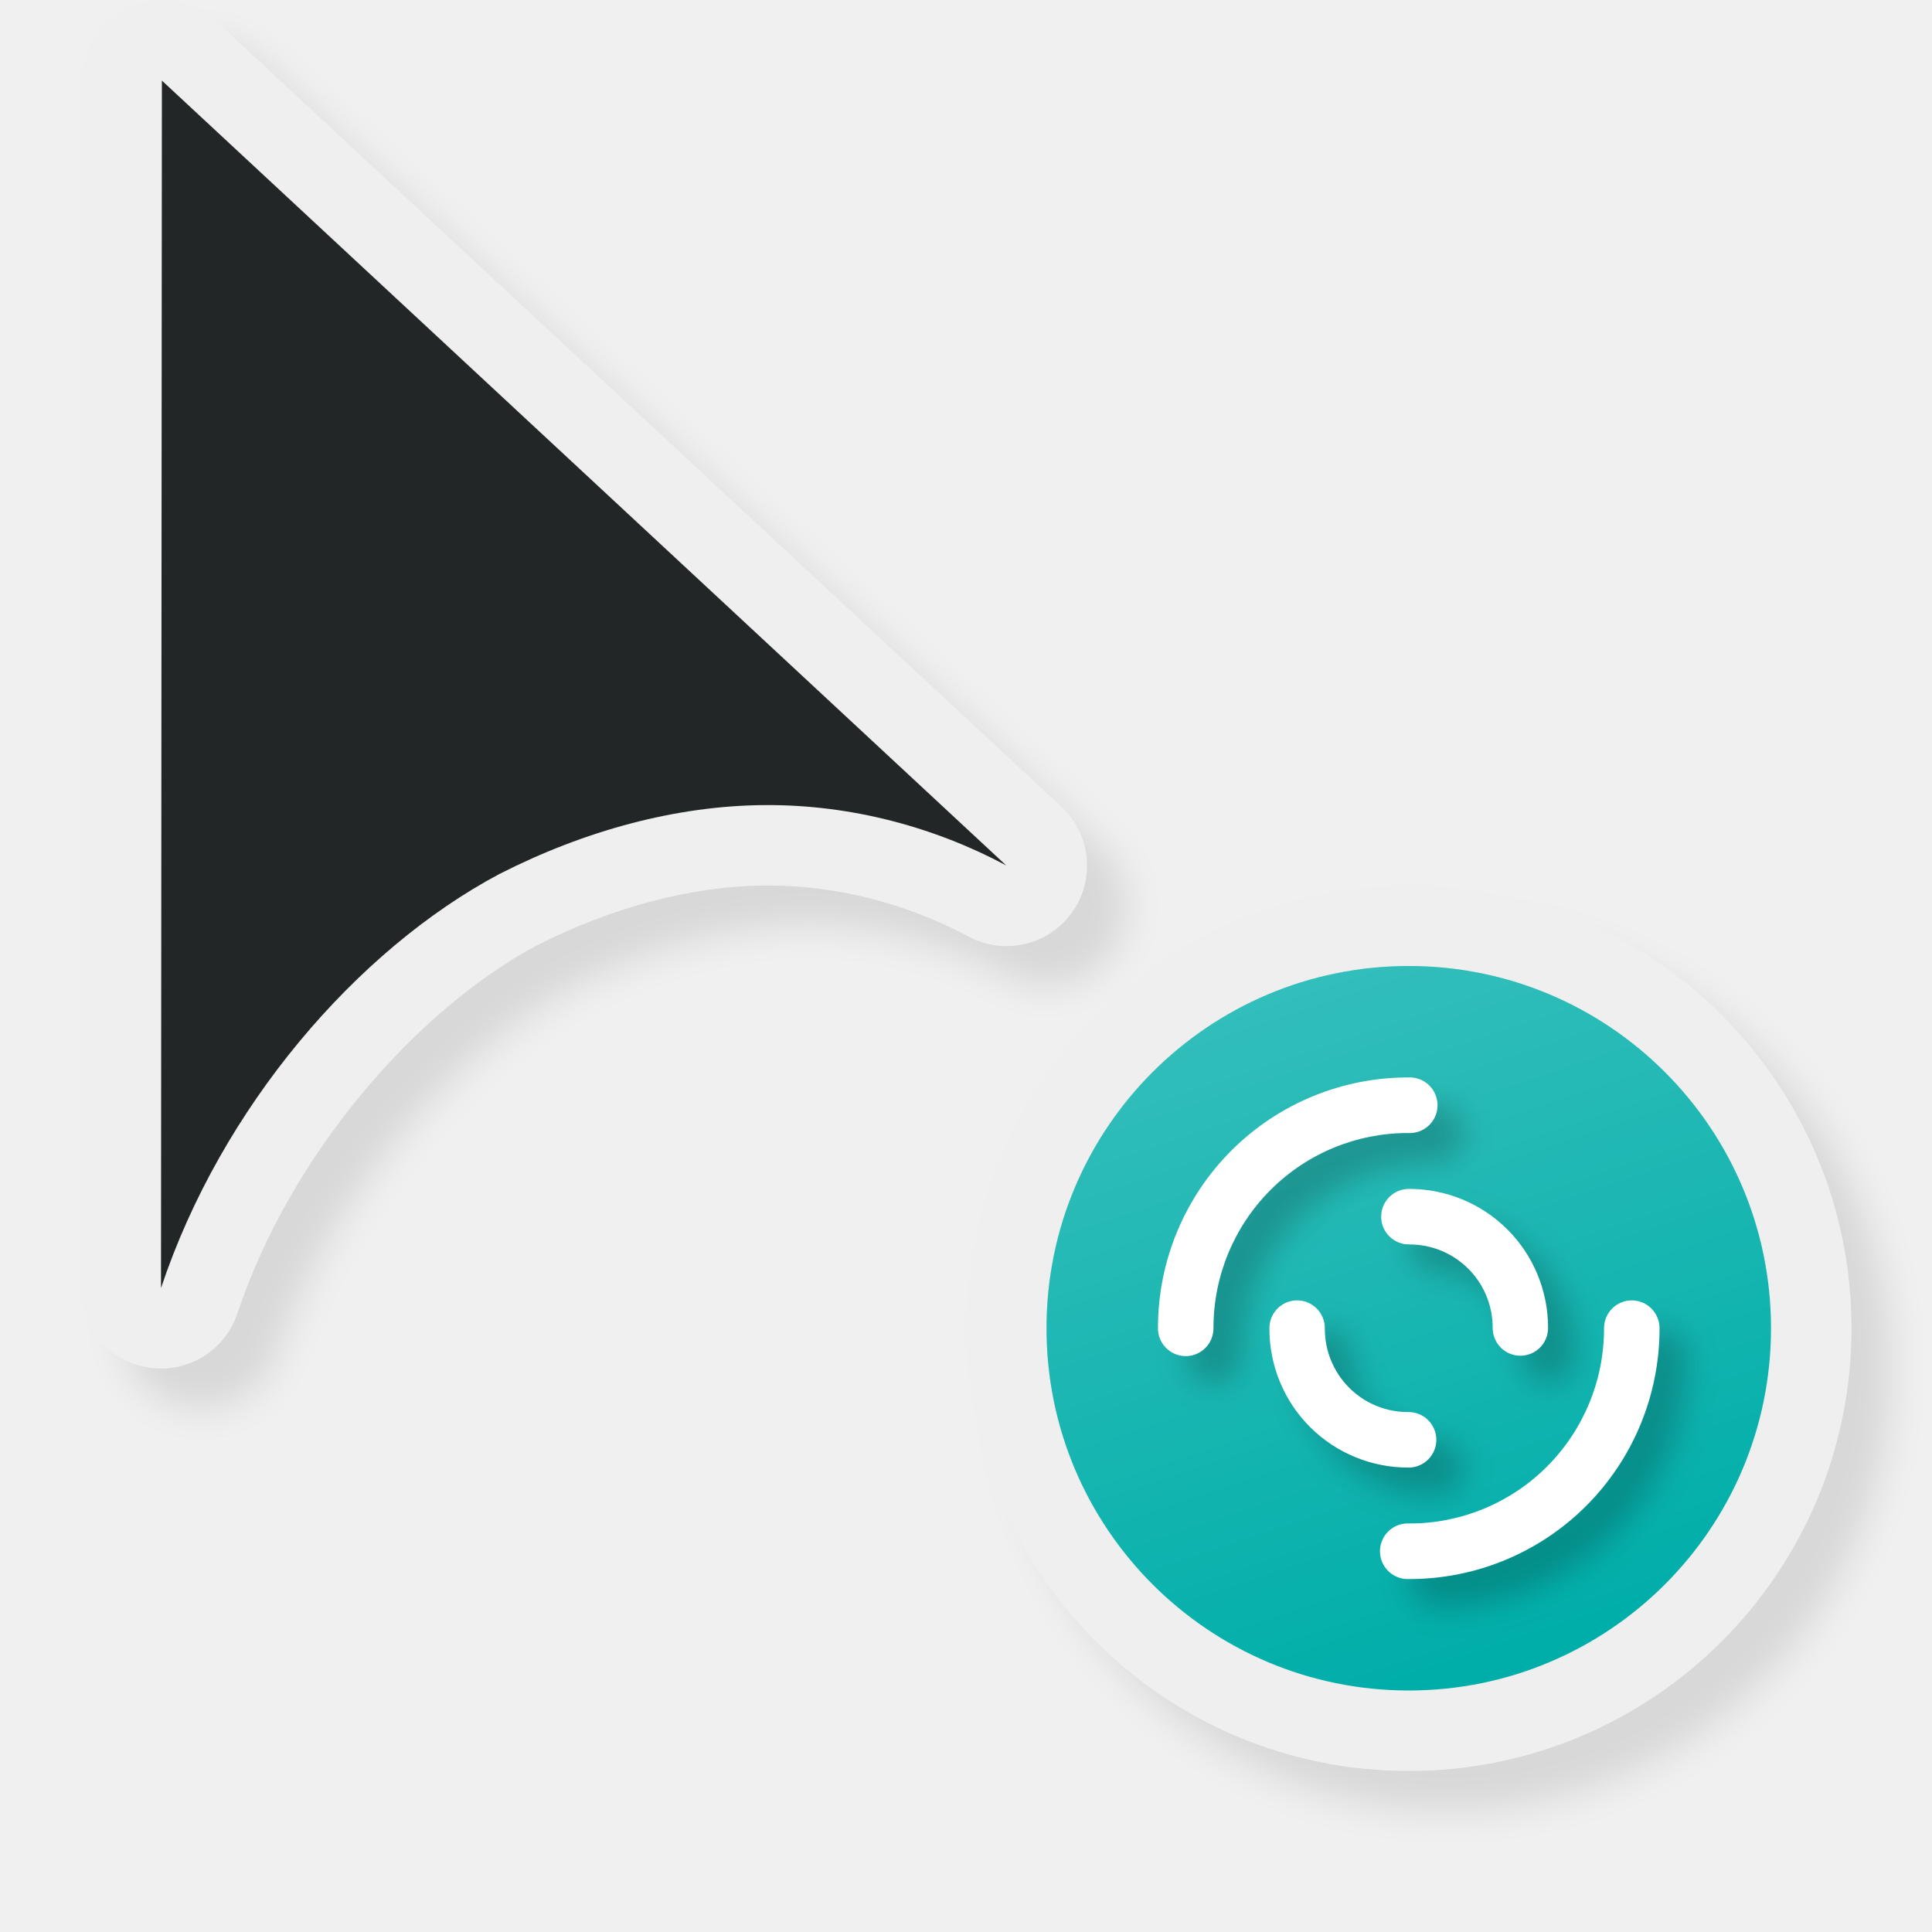
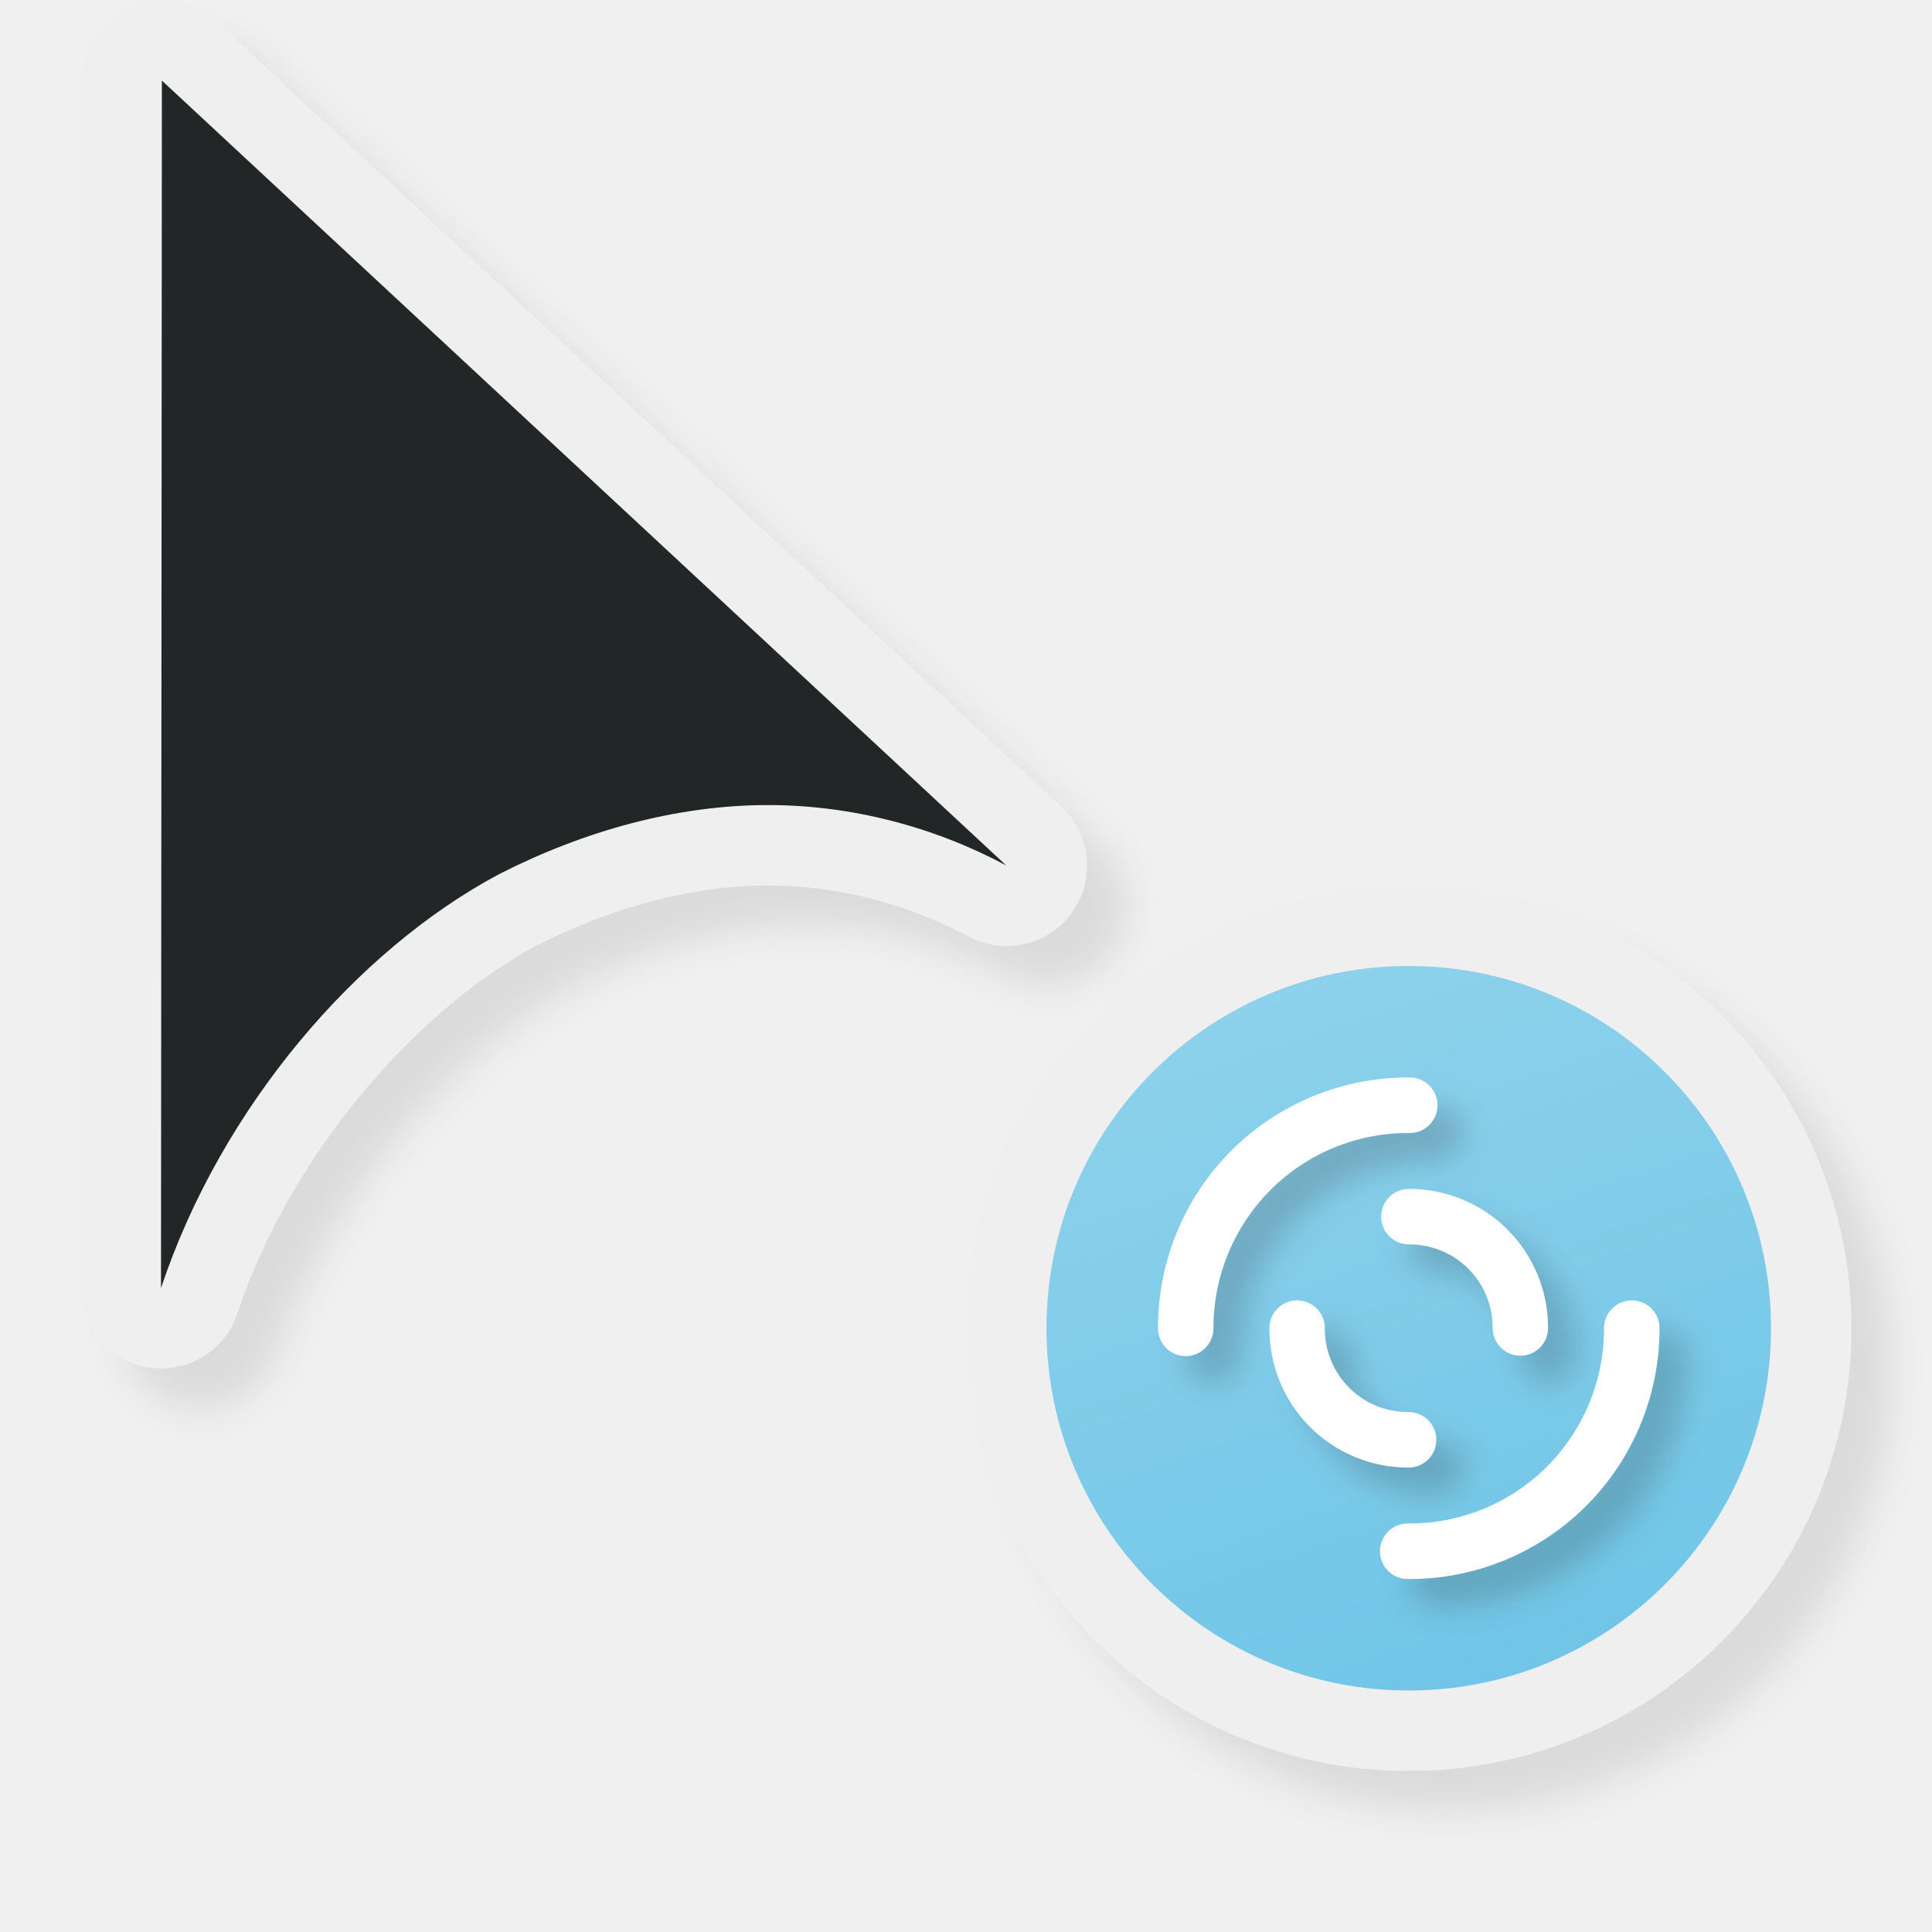
<svg xmlns="http://www.w3.org/2000/svg" xmlns:xlink="http://www.w3.org/1999/xlink" id="svg5327" width="24" height="24" version="1.1">
  <defs id="defs5329">
    <linearGradient id="linearGradient830">
      <stop id="stop826" style="stop-color:#ffffff;stop-opacity:1" offset="0" />
      <stop id="stop828" style="stop-color:#ffffff;stop-opacity:0" offset="1" />
    </linearGradient>
    <linearGradient id="linearGradient832" x1="21" x2="25" y1="16" y2="28" gradientUnits="userSpaceOnUse" xlink:href="#linearGradient830" gradientTransform="matrix(0.6923077,0,0,0.6923077,1.923078,0.9230769)" />
    <filter id="filter836" style="color-interpolation-filters:sRGB" width="1.144" height="1.144" x="-0.072" y="-0.072">
      <feGaussianBlur id="feGaussianBlur838" stdDeviation=".45" />
    </filter>
    <filter id="filter839" style="color-interpolation-filters:sRGB" width="1.136" height="1.153" x="-0.068" y="-0.076">
      <feGaussianBlur id="feGaussianBlur841" stdDeviation=".255" />
    </filter>
    <filter id="filter914" style="color-interpolation-filters:sRGB" width="1.171" height="1.124" x="-0.085" y="-0.062">
      <feGaussianBlur id="feGaussianBlur916" stdDeviation=".57" />
    </filter>
    <filter style="color-interpolation-filters:sRGB" id="filter1480" x="-0.024" y="-0.024" width="1.047" height="1.047">
      <feGaussianBlur stdDeviation="0.216" id="feGaussianBlur1482" />
    </filter>
    <linearGradient id="linearGradient832-3" x1="21" x2="25" y1="16" y2="28" gradientUnits="userSpaceOnUse" xlink:href="#linearGradient830" />
    <filter id="filter844" style="color-interpolation-filters:sRGB" width="1.144" height="1.144" x="-0.072" y="-0.072">
      <feGaussianBlur id="feGaussianBlur846" stdDeviation=".27" />
    </filter>
  </defs>
-   <path id="path1439" style="color:#000000;fill:#000000;fill-opacity:1;stroke-linecap:round;stroke-linejoin:round;-inkscape-stroke:none;opacity:0.1;filter:url(#filter1480)" d="m 2.486,0.5 a 1,1 0 0 0 -0.375,0.084 A 1,1 0 0 0 1.51,1.5 l -0.01,15 a 1,1 0 0 0 1.949,0.316 C 4.111,14.831 5.675,13.042 7.166,12.246 8.107,11.768 9.096,11.506 10.006,11.5 c 0.897,-0.006 1.776,0.233 2.523,0.633 a 1,1 0 0 0 1.152,-1.615 L 3.191,0.768 A 1,1 0 0 0 2.486,0.5 Z m 15.514,11 a 5.5,5.5 0 0 0 -5.5,5.5 5.5,5.5 0 0 0 5.5,5.5 5.5,5.5 0 0 0 5.5,-5.5 5.5,5.5 0 0 0 -5.5,-5.5 z" />
-   <path id="path1725" style="color:#000000;fill:#efefef;stroke-linecap:round;stroke-linejoin:round;-inkscape-stroke:none;fill-opacity:1" d="M 1.986 0 A 1 1 0 0 0 1.611 0.084 A 1 1 0 0 0 1.01 1 L 1 16 A 1 1 0 0 0 2.949 16.316 C 3.611 14.331 5.175 12.542 6.666 11.746 C 7.607 11.268 8.596 11.006 9.506 11 C 10.403 10.994 11.281 11.233 12.029 11.633 A 1 1 0 0 0 13.182 10.018 L 2.691 0.268 A 1 1 0 0 0 1.986 0 z " />
+   <path id="path1439" style="color:#212121;fill:#212121;fill-opacity:1;stroke-linecap:round;stroke-linejoin:round;-inkscape-stroke:none;opacity:0.1;filter:url(#filter1480)" d="m 2.486,0.5 a 1,1 0 0 0 -0.375,0.084 A 1,1 0 0 0 1.51,1.5 l -0.01,15 a 1,1 0 0 0 1.949,0.316 C 4.111,14.831 5.675,13.042 7.166,12.246 8.107,11.768 9.096,11.506 10.006,11.5 c 0.897,-0.006 1.776,0.233 2.523,0.633 a 1,1 0 0 0 1.152,-1.615 L 3.191,0.768 A 1,1 0 0 0 2.486,0.5 Z m 15.514,11 a 5.5,5.5 0 0 0 -5.5,5.5 5.5,5.5 0 0 0 5.5,5.5 5.5,5.5 0 0 0 5.5,-5.5 5.5,5.5 0 0 0 -5.5,-5.5 z" />
+   <path id="path1725" style="color:#212121;fill:#efefef;stroke-linecap:round;stroke-linejoin:round;-inkscape-stroke:none;fill-opacity:1" d="M 1.986 0 A 1 1 0 0 0 1.611 0.084 A 1 1 0 0 0 1.01 1 L 1 16 A 1 1 0 0 0 2.949 16.316 C 3.611 14.331 5.175 12.542 6.666 11.746 C 7.607 11.268 8.596 11.006 9.506 11 C 10.403 10.994 11.281 11.233 12.029 11.633 A 1 1 0 0 0 13.182 10.018 L 2.691 0.268 A 1 1 0 0 0 1.986 0 z " />
  <path id="path840" style="fill:#efefef;fill-opacity:1;stroke:none;stroke-width:2;stroke-linecap:round;stroke-linejoin:round;stroke-miterlimit:4;stroke-dasharray:none;stroke-opacity:1" d="M 23,16.5 A 5.5,5.5 0 0 1 17.5,22 5.5,5.5 0 0 1 12,16.5 5.5,5.5 0 0 1 17.5,11 5.5,5.5 0 0 1 23,16.5 Z" />
  <path id="path823" style="fill:#232627;fill-opacity:1;stroke:none;stroke-width:1.259;stroke-linecap:round;stroke-linejoin:round;stroke-miterlimit:4;stroke-dasharray:none;stroke-opacity:1" d="M 2.011,1.001 2,16.001 c 0.75,-2.25 2.435,-4.203 4.202,-5.143 1.065,-0.543 2.203,-0.85 3.298,-0.857 1.077,-0.007 2.113,0.276 3,0.75 z" />
  <g id="g852" transform="matrix(0.6923076,0,0,0.6923076,1.923079,0.9230781)">
-     <path id="path839-5" style="opacity:1;fill:#00aea9;fill-opacity:1;stroke:none;stroke-width:2.364;stroke-linecap:round;stroke-linejoin:round;stroke-miterlimit:4;stroke-dasharray:none;stroke-opacity:1" d="m 29,22.5 a 6.5,6.5 0 0 1 -6.5,6.5 6.5,6.5 0 0 1 -6.5,-6.5 6.5,6.5 0 0 1 6.5,-6.5 6.5,6.5 0 0 1 6.5,6.5 z" />
+     <path id="path839-5" style="opacity:1;fill:#71c6e7;fill-opacity:1;stroke:none;stroke-width:2.364;stroke-linecap:round;stroke-linejoin:round;stroke-miterlimit:4;stroke-dasharray:none;stroke-opacity:1" d="m 29,22.5 a 6.5,6.5 0 0 1 -6.5,6.5 6.5,6.5 0 0 1 -6.5,-6.5 6.5,6.5 0 0 1 6.5,-6.5 6.5,6.5 0 0 1 6.5,6.5 z" />
    <path id="path824-3" style="opacity:0.2;fill:url(#linearGradient832-3);fill-opacity:1;stroke:none;stroke-width:2.364;stroke-linecap:round;stroke-linejoin:round;stroke-miterlimit:4;stroke-dasharray:none;stroke-opacity:1" d="m 29,22.5 a 6.5,6.5 0 0 1 -6.5,6.5 6.5,6.5 0 0 1 -6.5,-6.5 6.5,6.5 0 0 1 6.5,-6.5 6.5,6.5 0 0 1 6.5,6.5 z" />
-     <path id="path843" style="color:#000000;font-style:normal;font-variant:normal;font-weight:normal;font-stretch:normal;font-size:medium;line-height:normal;font-family:sans-serif;font-variant-ligatures:normal;font-variant-position:normal;font-variant-caps:normal;font-variant-numeric:normal;font-variant-alternates:normal;font-feature-settings:normal;text-indent:0;text-align:start;text-decoration:none;text-decoration-line:none;text-decoration-style:solid;text-decoration-color:#000000;letter-spacing:normal;word-spacing:normal;text-transform:none;writing-mode:lr-tb;direction:ltr;text-orientation:mixed;dominant-baseline:auto;baseline-shift:baseline;text-anchor:start;white-space:normal;shape-padding:0;clip-rule:nonzero;display:inline;overflow:visible;visibility:visible;opacity:0.2;isolation:auto;mix-blend-mode:normal;color-interpolation:sRGB;color-interpolation-filters:linearRGB;solid-color:#000000;solid-opacity:1;vector-effect:none;fill:#000000;fill-opacity:1;fill-rule:nonzero;stroke:none;stroke-width:0.997;stroke-linecap:round;stroke-linejoin:round;stroke-miterlimit:4;stroke-dasharray:none;stroke-dashoffset:0;stroke-opacity:1;filter:url(#filter844);color-rendering:auto;image-rendering:auto;shape-rendering:auto;text-rendering:auto;enable-background:accumulate" d="m 22.998,18.5 c -1.191,-0.004 -2.336,0.468 -3.18,1.311 -0.844,0.843 -1.318,1.988 -1.318,3.182 a 0.498,0.499 0 0 0 0.506,0.508 0.498,0.499 0 0 0 0.49,-0.508 c 0,-0.929 0.369,-1.819 1.025,-2.475 0.656,-0.656 1.546,-1.023 2.473,-1.02 a 0.498,0.499 0 1 0 0.004,-0.998 z m 0.002,2 a 0.498,0.498 0 1 0 0.006,0.996 c 0.398,-0.002 0.781,0.154 1.062,0.436 0.282,0.281 0.439,0.664 0.438,1.062 a 0.497,0.498 0 1 0 0.994,0.002 c 0.002,-0.664 -0.261,-1.301 -0.731,-1.77 -0.469,-0.469 -1.107,-0.73 -1.77,-0.727 z m -2.01,2 a 0.497,0.498 0 0 0 -0.49,0.504 c -0.002,0.664 0.261,1.301 0.73,1.77 0.469,0.469 1.107,0.73 1.77,0.727 a 0.498,0.498 0 1 0 -0.006,-0.996 c -0.398,0.002 -0.781,-0.154 -1.062,-0.436 -0.282,-0.281 -0.439,-0.664 -0.438,-1.062 a 0.497,0.498 0 0 0 -0.504,-0.506 z m 6.004,0 a 0.498,0.499 0 0 0 -0.49,0.508 c 0,0.929 -0.369,1.819 -1.025,2.475 -0.656,0.656 -1.546,1.023 -2.473,1.02 a 0.498,0.499 0 1 0 -0.004,0.998 c 1.191,0.004 2.336,-0.468 3.18,-1.311 0.844,-0.843 1.318,-1.988 1.318,-3.182 a 0.498,0.499 0 0 0 -0.506,-0.508 z" />
-     <path id="path826" style="color:#000000;font-style:normal;font-variant:normal;font-weight:normal;font-stretch:normal;font-size:medium;line-height:normal;font-family:sans-serif;font-variant-ligatures:normal;font-variant-position:normal;font-variant-caps:normal;font-variant-numeric:normal;font-variant-alternates:normal;font-feature-settings:normal;text-indent:0;text-align:start;text-decoration:none;text-decoration-line:none;text-decoration-style:solid;text-decoration-color:#000000;letter-spacing:normal;word-spacing:normal;text-transform:none;writing-mode:lr-tb;direction:ltr;text-orientation:mixed;dominant-baseline:auto;baseline-shift:baseline;text-anchor:start;white-space:normal;shape-padding:0;clip-rule:nonzero;display:inline;overflow:visible;visibility:visible;opacity:1;isolation:auto;mix-blend-mode:normal;color-interpolation:sRGB;color-interpolation-filters:linearRGB;solid-color:#000000;solid-opacity:1;vector-effect:none;fill:#ffffff;fill-opacity:1;fill-rule:nonzero;stroke:none;stroke-width:0.997;stroke-linecap:round;stroke-linejoin:round;stroke-miterlimit:4;stroke-dasharray:none;stroke-dashoffset:0;stroke-opacity:1;color-rendering:auto;image-rendering:auto;shape-rendering:auto;text-rendering:auto;enable-background:accumulate" d="M 22.498,18 C 21.307,17.996 20.162,18.468 19.318,19.311 18.475,20.153 18,21.298 18,22.492 A 0.498,0.499 0 0 0 18.506,23 0.498,0.499 0 0 0 18.996,22.492 c 0,-0.929 0.369,-1.819 1.025,-2.475 0.656,-0.656 1.546,-1.023 2.473,-1.02 A 0.498,0.499 0 1 0 22.498,18 Z m 0.002,2 a 0.498,0.498 0 1 0 0.006,0.996 c 0.398,-0.002 0.781,0.154 1.062,0.436 0.282,0.281 0.439,0.664 0.438,1.062 A 0.497,0.498 0 1 0 25,22.496 C 25.002,21.833 24.739,21.195 24.27,20.727 23.8,20.258 23.163,19.997 22.5,20 Z m -2.01,2 A 0.497,0.498 0 0 0 20,22.504 c -0.002,0.664 0.261,1.301 0.73,1.77 C 21.2,24.742 21.837,25.003 22.5,25 a 0.498,0.498 0 1 0 -0.006,-0.996 c -0.398,0.002 -0.781,-0.154 -1.062,-0.436 -0.282,-0.281 -0.439,-0.664 -0.438,-1.062 A 0.497,0.498 0 0 0 20.49,22 Z m 6.004,0 a 0.498,0.499 0 0 0 -0.49,0.508 c 0,0.929 -0.369,1.819 -1.025,2.475 -0.656,0.656 -1.546,1.023 -2.473,1.02 A 0.498,0.499 0 1 0 22.502,27 c 1.191,0.004 2.336,-0.468 3.18,-1.311 C 26.525,24.847 27,23.702 27,22.508 A 0.498,0.499 0 0 0 26.494,22 Z" />
+     <path id="path843" style="color:#212121;font-style:normal;font-variant:normal;font-weight:normal;font-stretch:normal;font-size:medium;line-height:normal;font-family:sans-serif;font-variant-ligatures:normal;font-variant-position:normal;font-variant-caps:normal;font-variant-numeric:normal;font-variant-alternates:normal;font-feature-settings:normal;text-indent:0;text-align:start;text-decoration:none;text-decoration-line:none;text-decoration-style:solid;text-decoration-color:#212121;letter-spacing:normal;word-spacing:normal;text-transform:none;writing-mode:lr-tb;direction:ltr;text-orientation:mixed;dominant-baseline:auto;baseline-shift:baseline;text-anchor:start;white-space:normal;shape-padding:0;clip-rule:nonzero;display:inline;overflow:visible;visibility:visible;opacity:0.2;isolation:auto;mix-blend-mode:normal;color-interpolation:sRGB;color-interpolation-filters:linearRGB;solid-color:#212121;solid-opacity:1;vector-effect:none;fill:#212121;fill-opacity:1;fill-rule:nonzero;stroke:none;stroke-width:0.997;stroke-linecap:round;stroke-linejoin:round;stroke-miterlimit:4;stroke-dasharray:none;stroke-dashoffset:0;stroke-opacity:1;filter:url(#filter844);color-rendering:auto;image-rendering:auto;shape-rendering:auto;text-rendering:auto;enable-background:accumulate" d="m 22.998,18.5 c -1.191,-0.004 -2.336,0.468 -3.18,1.311 -0.844,0.843 -1.318,1.988 -1.318,3.182 a 0.498,0.499 0 0 0 0.506,0.508 0.498,0.499 0 0 0 0.49,-0.508 c 0,-0.929 0.369,-1.819 1.025,-2.475 0.656,-0.656 1.546,-1.023 2.473,-1.02 a 0.498,0.499 0 1 0 0.004,-0.998 z m 0.002,2 a 0.498,0.498 0 1 0 0.006,0.996 c 0.398,-0.002 0.781,0.154 1.062,0.436 0.282,0.281 0.439,0.664 0.438,1.062 a 0.497,0.498 0 1 0 0.994,0.002 c 0.002,-0.664 -0.261,-1.301 -0.731,-1.77 -0.469,-0.469 -1.107,-0.73 -1.77,-0.727 z m -2.01,2 a 0.497,0.498 0 0 0 -0.49,0.504 c -0.002,0.664 0.261,1.301 0.73,1.77 0.469,0.469 1.107,0.73 1.77,0.727 a 0.498,0.498 0 1 0 -0.006,-0.996 c -0.398,0.002 -0.781,-0.154 -1.062,-0.436 -0.282,-0.281 -0.439,-0.664 -0.438,-1.062 a 0.497,0.498 0 0 0 -0.504,-0.506 z m 6.004,0 a 0.498,0.499 0 0 0 -0.49,0.508 c 0,0.929 -0.369,1.819 -1.025,2.475 -0.656,0.656 -1.546,1.023 -2.473,1.02 a 0.498,0.499 0 1 0 -0.004,0.998 c 1.191,0.004 2.336,-0.468 3.18,-1.311 0.844,-0.843 1.318,-1.988 1.318,-3.182 a 0.498,0.499 0 0 0 -0.506,-0.508 z" />
+     <path id="path826" style="color:#212121;font-style:normal;font-variant:normal;font-weight:normal;font-stretch:normal;font-size:medium;line-height:normal;font-family:sans-serif;font-variant-ligatures:normal;font-variant-position:normal;font-variant-caps:normal;font-variant-numeric:normal;font-variant-alternates:normal;font-feature-settings:normal;text-indent:0;text-align:start;text-decoration:none;text-decoration-line:none;text-decoration-style:solid;text-decoration-color:#212121;letter-spacing:normal;word-spacing:normal;text-transform:none;writing-mode:lr-tb;direction:ltr;text-orientation:mixed;dominant-baseline:auto;baseline-shift:baseline;text-anchor:start;white-space:normal;shape-padding:0;clip-rule:nonzero;display:inline;overflow:visible;visibility:visible;opacity:1;isolation:auto;mix-blend-mode:normal;color-interpolation:sRGB;color-interpolation-filters:linearRGB;solid-color:#212121;solid-opacity:1;vector-effect:none;fill:#ffffff;fill-opacity:1;fill-rule:nonzero;stroke:none;stroke-width:0.997;stroke-linecap:round;stroke-linejoin:round;stroke-miterlimit:4;stroke-dasharray:none;stroke-dashoffset:0;stroke-opacity:1;color-rendering:auto;image-rendering:auto;shape-rendering:auto;text-rendering:auto;enable-background:accumulate" d="M 22.498,18 C 21.307,17.996 20.162,18.468 19.318,19.311 18.475,20.153 18,21.298 18,22.492 A 0.498,0.499 0 0 0 18.506,23 0.498,0.499 0 0 0 18.996,22.492 c 0,-0.929 0.369,-1.819 1.025,-2.475 0.656,-0.656 1.546,-1.023 2.473,-1.02 A 0.498,0.499 0 1 0 22.498,18 Z m 0.002,2 a 0.498,0.498 0 1 0 0.006,0.996 c 0.398,-0.002 0.781,0.154 1.062,0.436 0.282,0.281 0.439,0.664 0.438,1.062 A 0.497,0.498 0 1 0 25,22.496 C 25.002,21.833 24.739,21.195 24.27,20.727 23.8,20.258 23.163,19.997 22.5,20 Z m -2.01,2 A 0.497,0.498 0 0 0 20,22.504 c -0.002,0.664 0.261,1.301 0.73,1.77 C 21.2,24.742 21.837,25.003 22.5,25 a 0.498,0.498 0 1 0 -0.006,-0.996 c -0.398,0.002 -0.781,-0.154 -1.062,-0.436 -0.282,-0.281 -0.439,-0.664 -0.438,-1.062 A 0.497,0.498 0 0 0 20.49,22 Z m 6.004,0 a 0.498,0.499 0 0 0 -0.49,0.508 c 0,0.929 -0.369,1.819 -1.025,2.475 -0.656,0.656 -1.546,1.023 -2.473,1.02 A 0.498,0.499 0 1 0 22.502,27 c 1.191,0.004 2.336,-0.468 3.18,-1.311 C 26.525,24.847 27,23.702 27,22.508 A 0.498,0.499 0 0 0 26.494,22 Z" />
  </g>
</svg>
